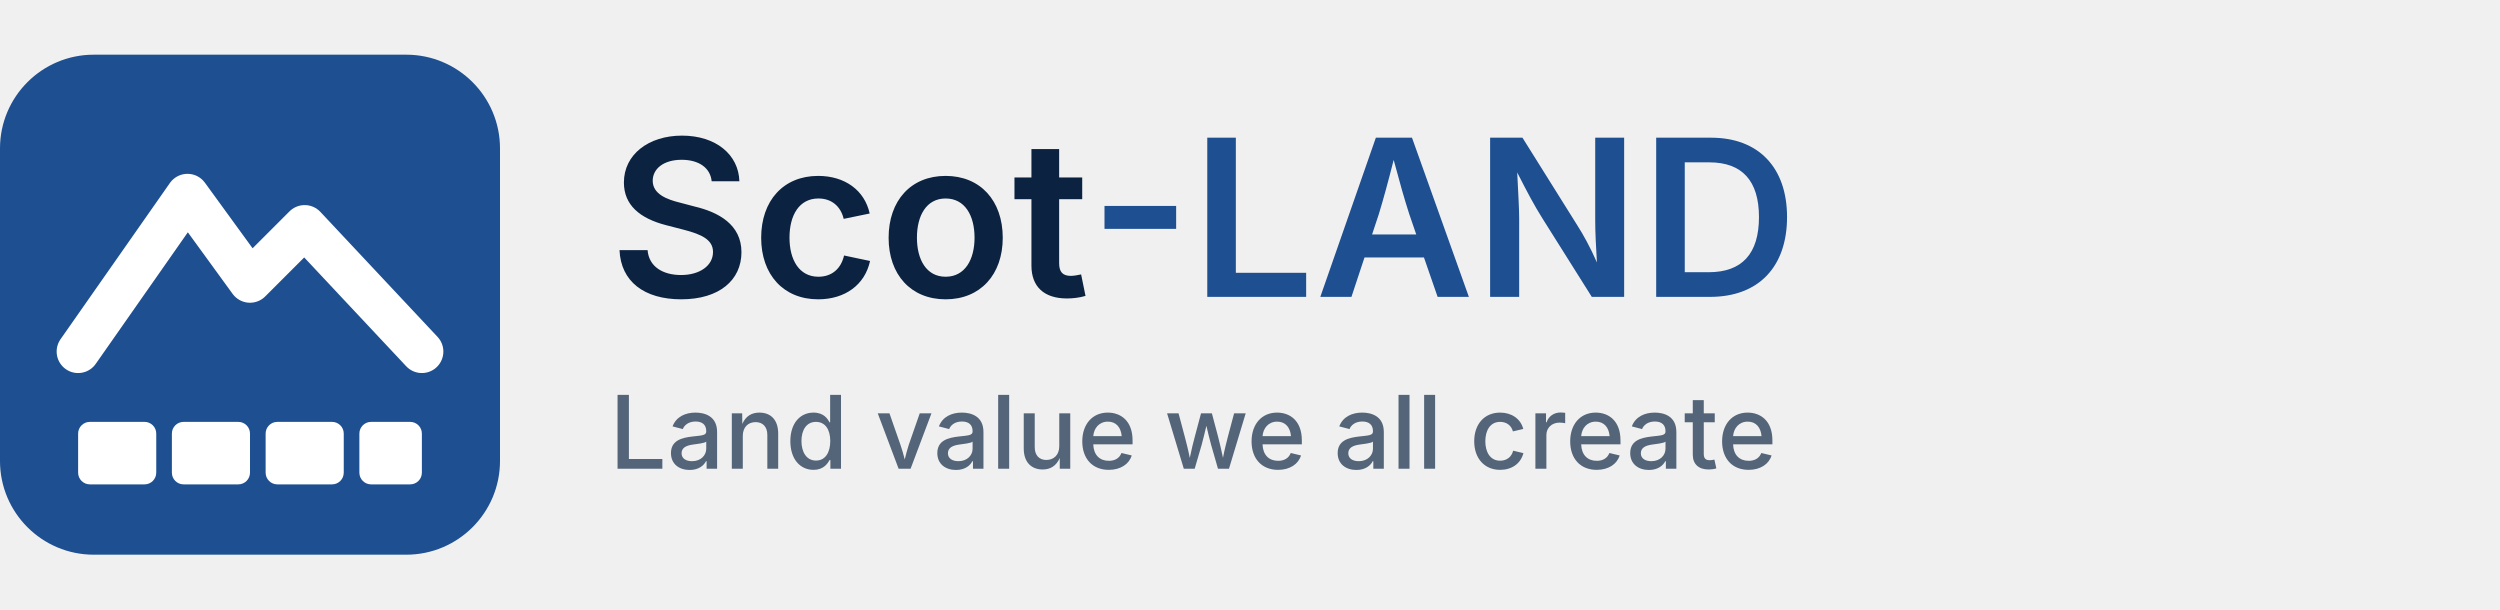
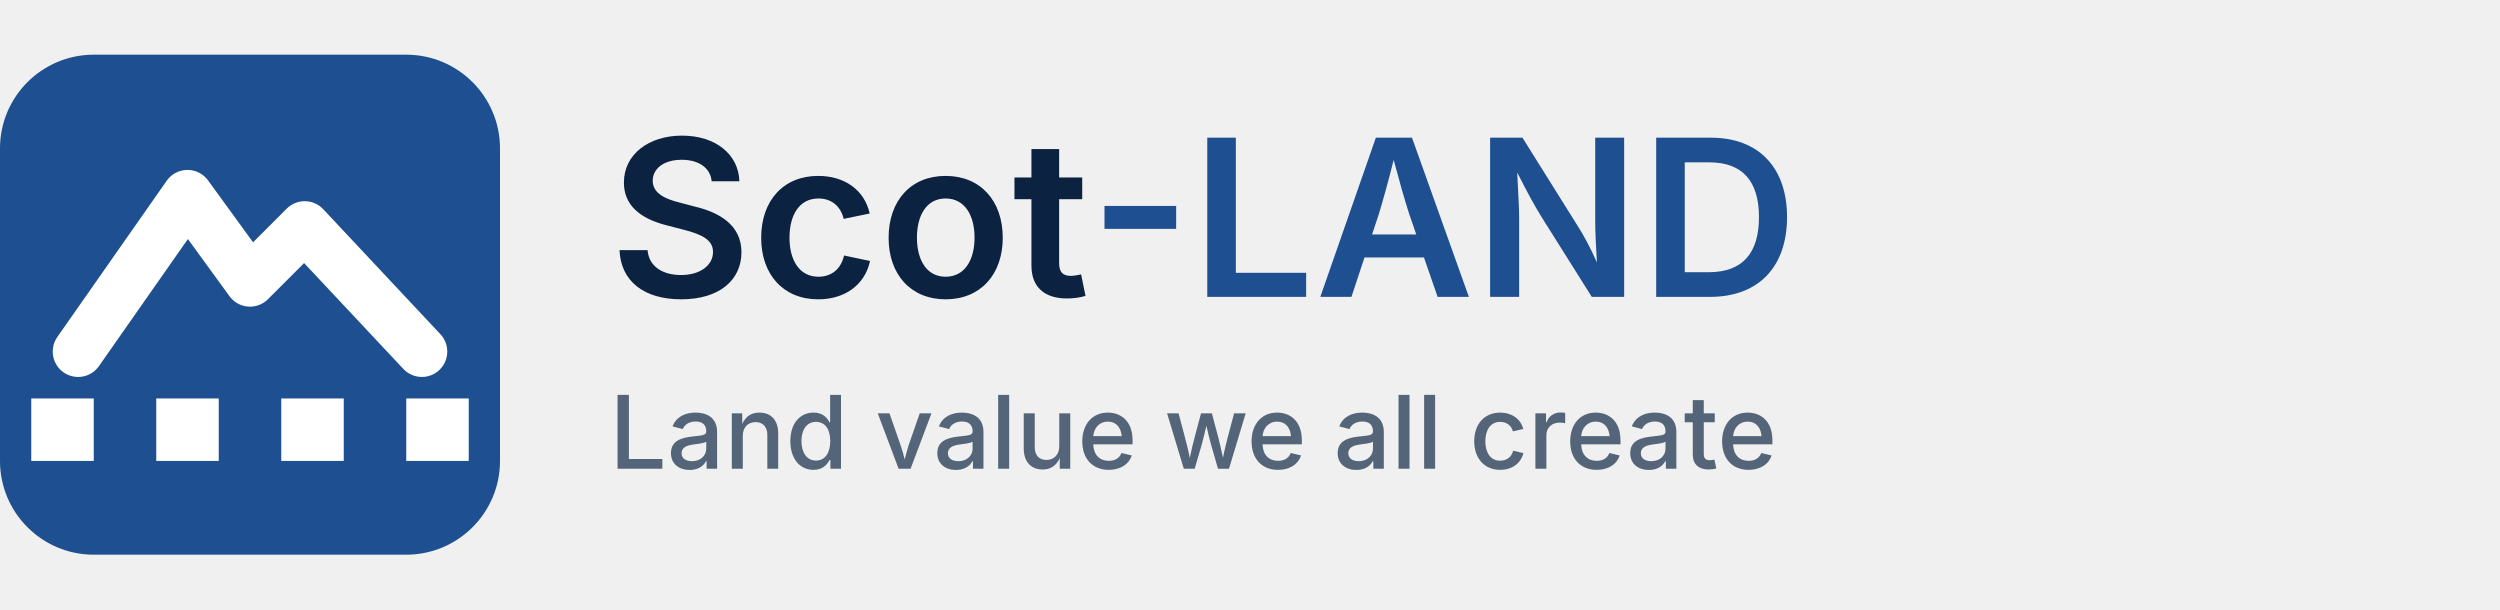
<svg xmlns="http://www.w3.org/2000/svg" viewBox="0 0 320 78" role="img">
  <svg x="0" y="7" width="64" height="64" viewBox="0 0 64 64">
    <defs>
      <clipPath id="r">
        <rect width="64" height="64" rx="12" />
      </clipPath>
    </defs>
    <rect width="64" height="64" rx="12" fill="#1d4f91" />
    <g clip-path="url(#r)">
-       <path d="M10 38 L24 18 L32 29 L39 22 L54 38" fill="none" stroke="#fff" stroke-width="5.5" stroke-linecap="round" stroke-linejoin="round" />
-       <rect x="10" y="47" width="10" height="8" rx="1.5" fill="#fff" />
-       <rect x="22" y="47" width="10" height="8" rx="1.5" fill="#fff" />
-       <rect x="34" y="47" width="10" height="8" rx="1.5" fill="#fff" />
-       <rect x="46" y="47" width="8" height="8" rx="1.5" fill="#fff" />
+       <path d="M10 38 L24 18 L32 29 L39 22 L54 38" fill="none" stroke="#fff" stroke-width="6.5" stroke-linecap="round" stroke-linejoin="round" />
+       <rect x="4" y="44" width="8" height="8" rx="0" fill="#fff" />
+       <rect x="20" y="44" width="8" height="8" rx="0" fill="#fff" />
+       <rect x="36" y="44" width="8" height="8" rx="0" fill="#fff" />
+       <rect x="52" y="44" width="8" height="8" rx="0" fill="#fff" />
    </g>
  </svg>
  <text x="78" y="38" font-family="system-ui,-apple-system,'Segoe UI',sans-serif" font-size="28" font-weight="600" fill="#0b2340">Scot<tspan fill="#1d4f91">-LAND</tspan>
  </text>
  <text x="78" y="60" font-family="system-ui,-apple-system,'Segoe UI',sans-serif" font-size="13" font-weight="500" fill="#546579">Land value we all create</text>
</svg>
